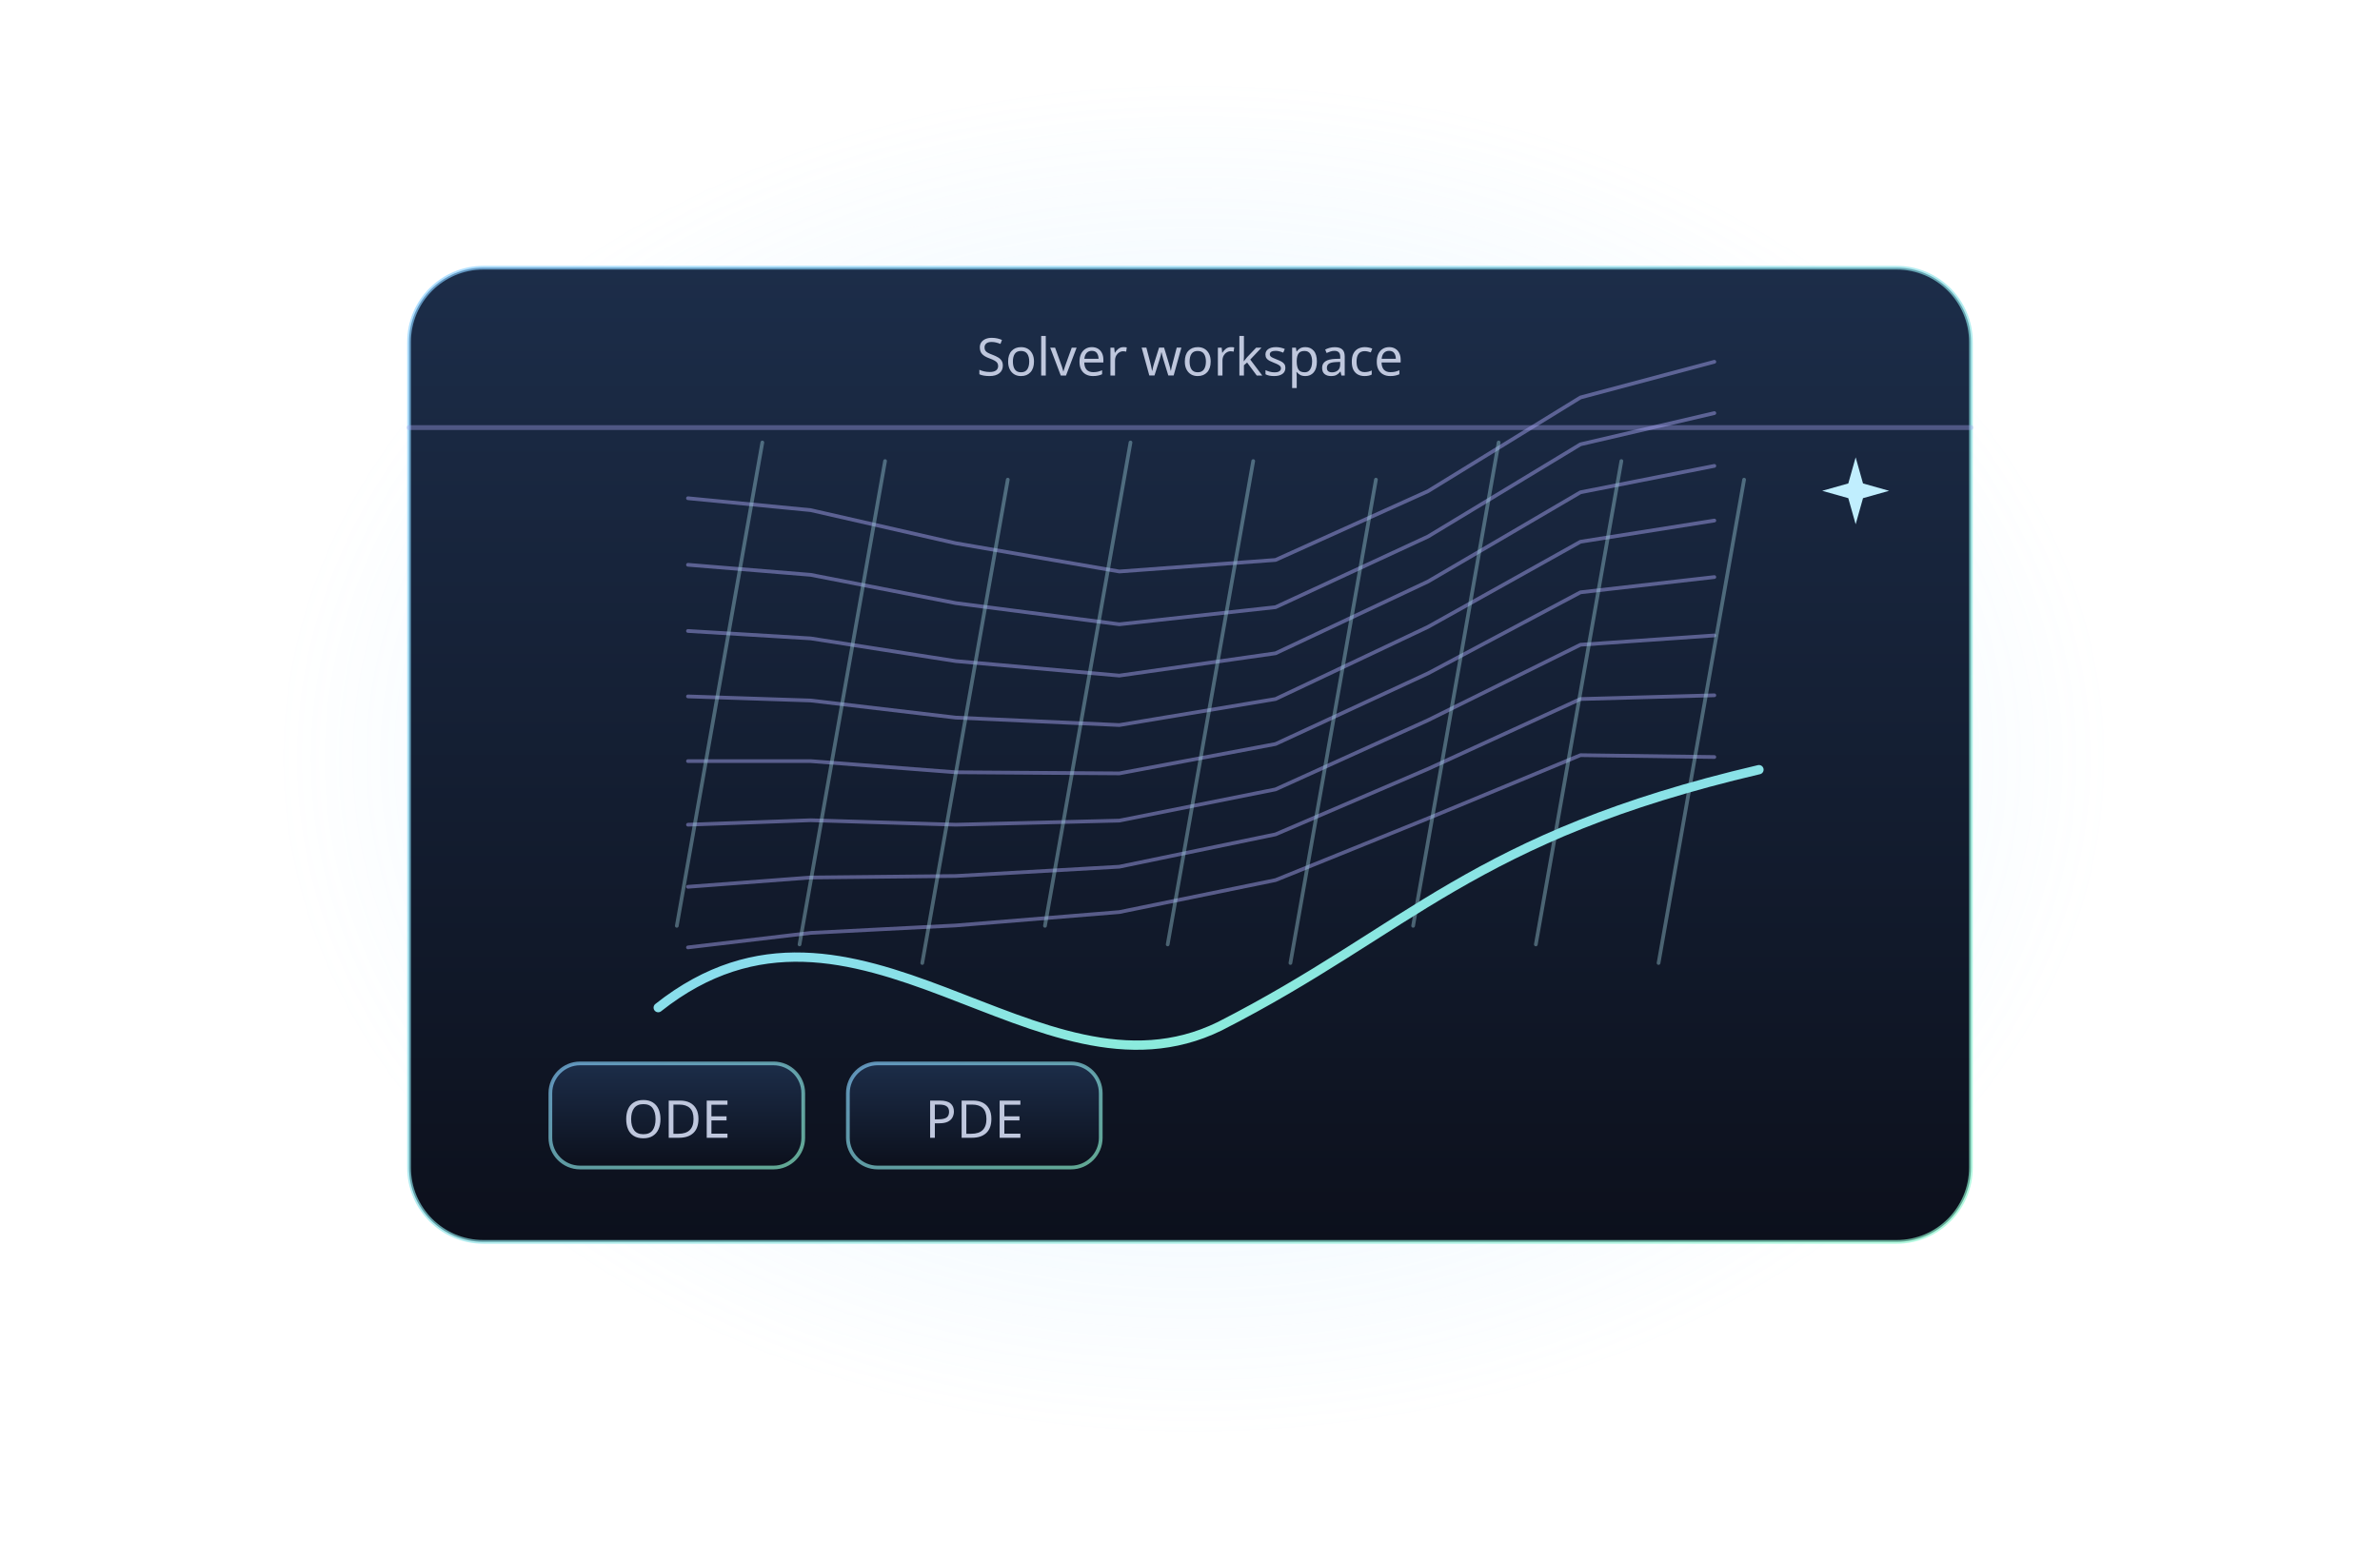
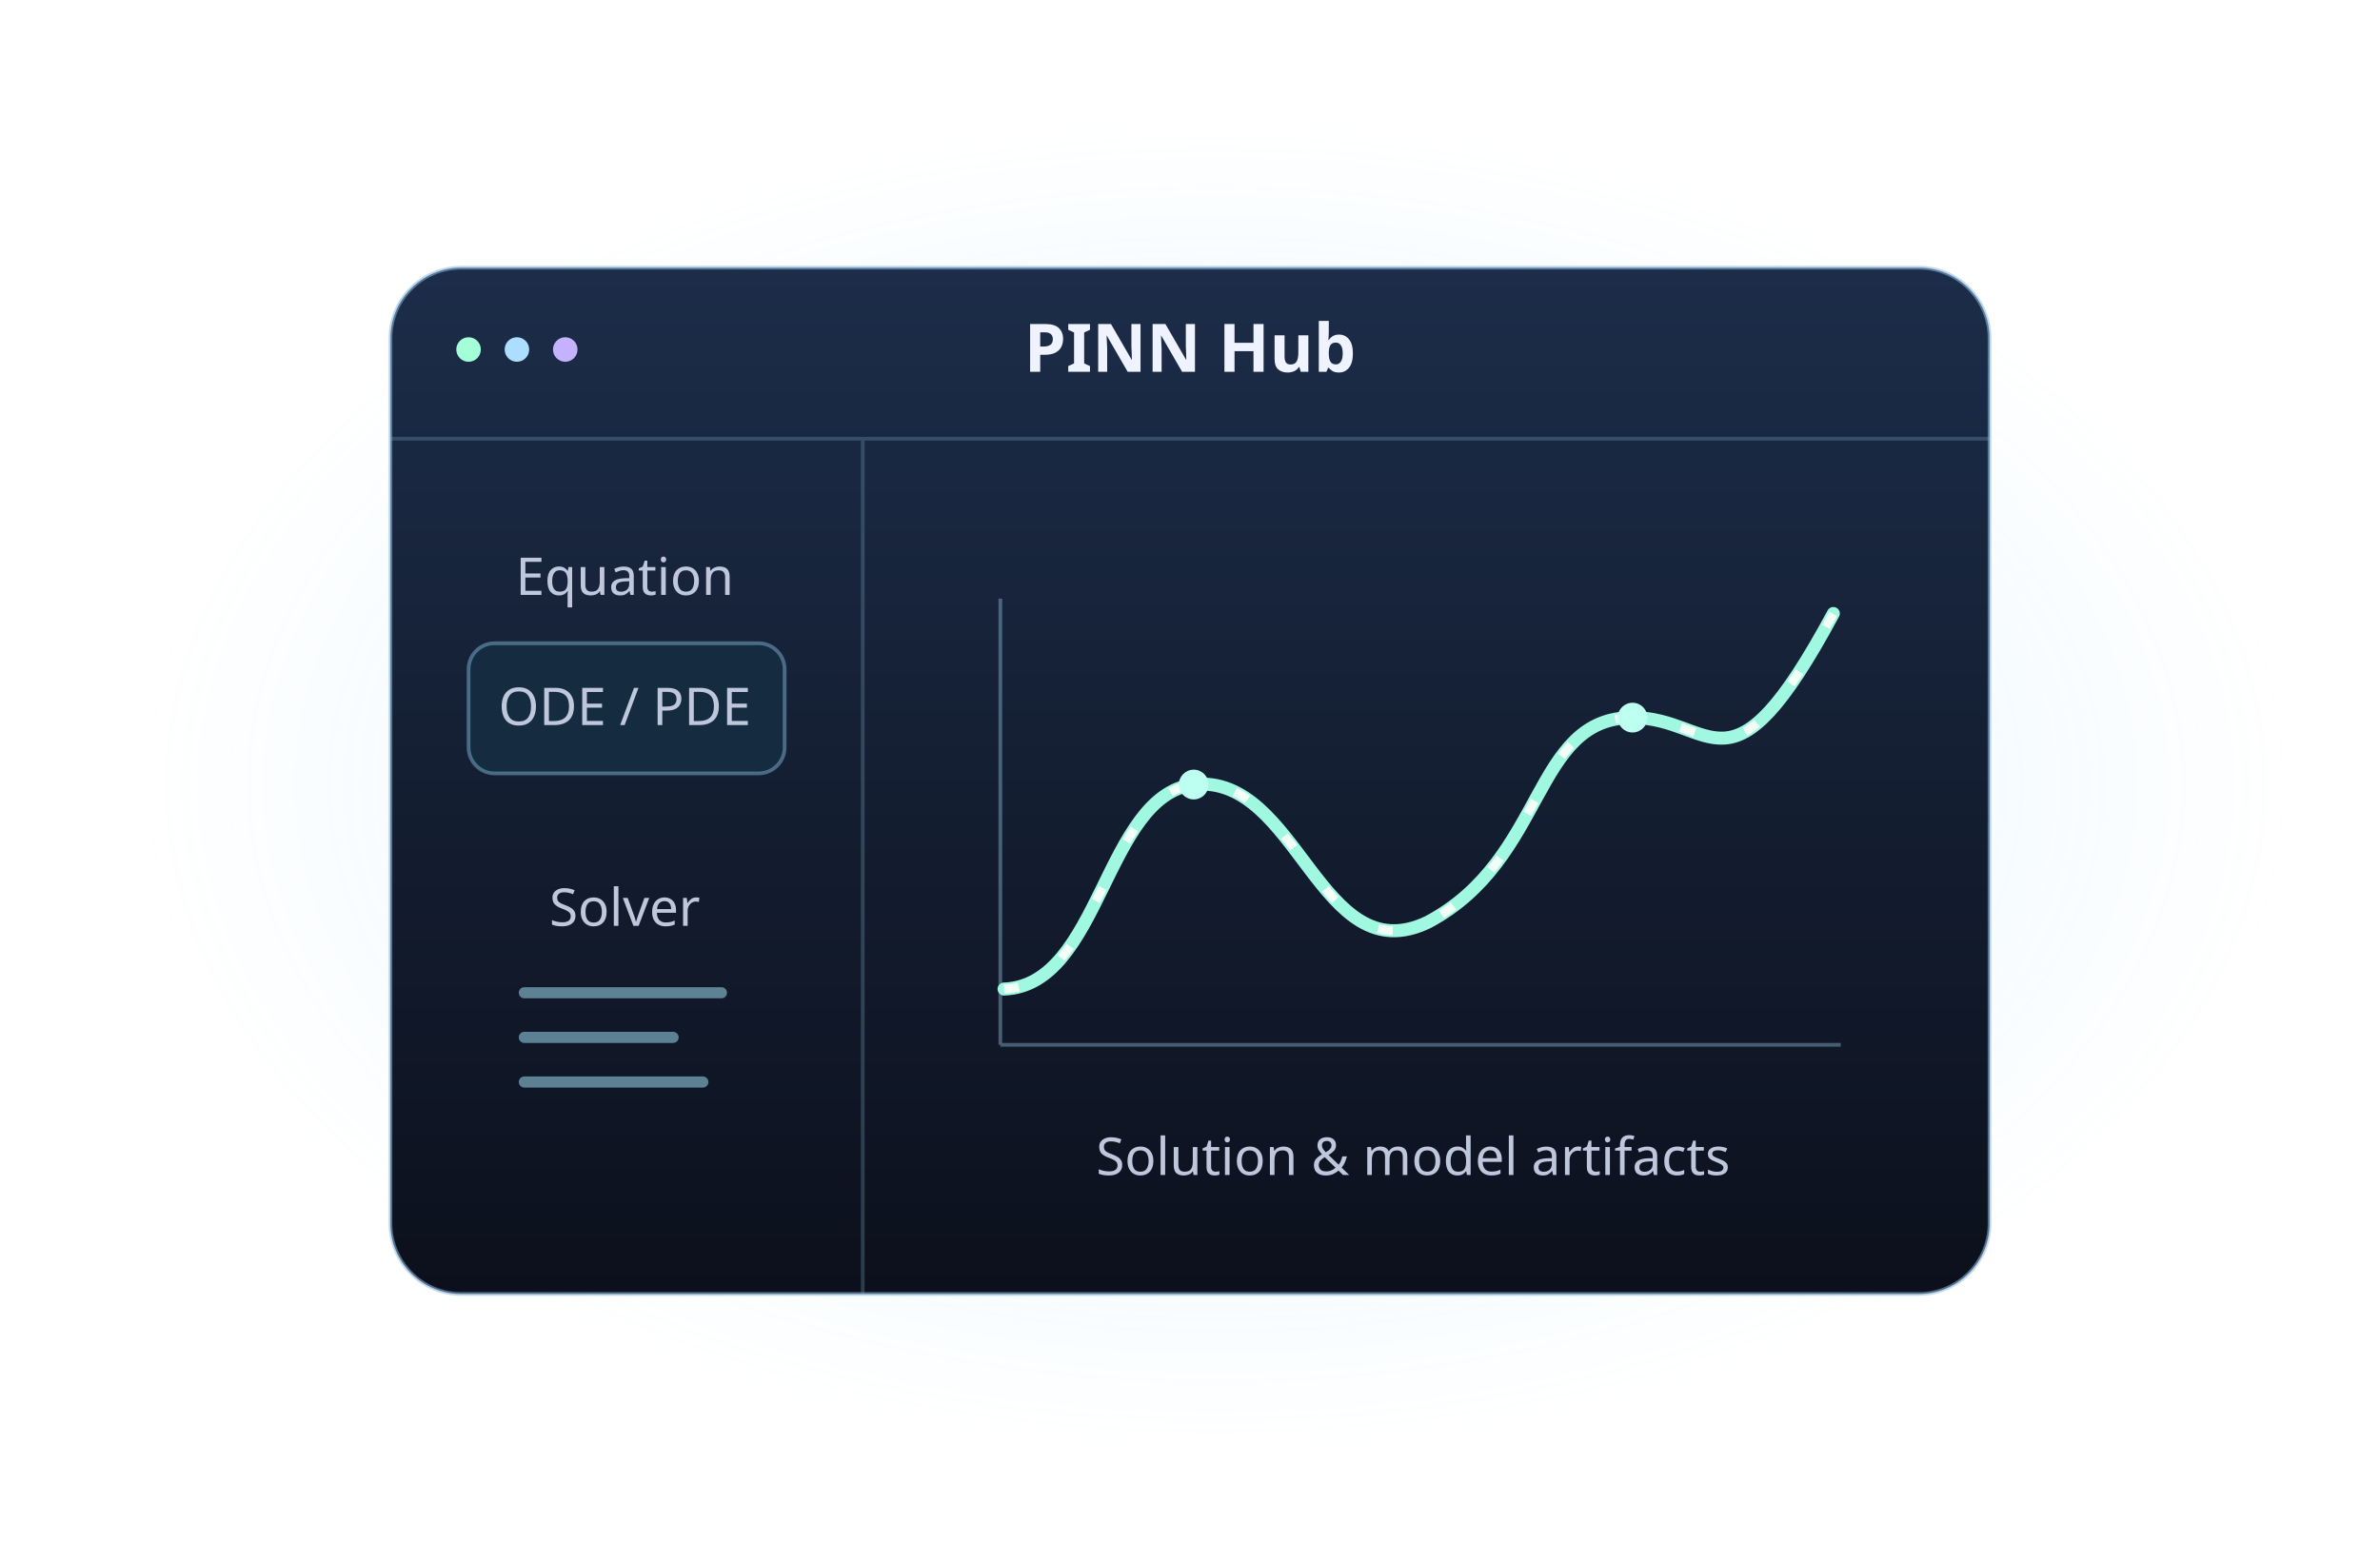
<svg xmlns="http://www.w3.org/2000/svg" viewBox="0 0 640 420" role="img" aria-labelledby="title">
  <defs>
    <linearGradient id="ink" x1="0" y1="0" x2="1" y2="1">
      <stop stop-color="#86cdff" />
      <stop offset="1" stop-color="#8df6cf" />
    </linearGradient>
    <linearGradient id="panel" x1="0" y1="0" x2="0" y2="1">
      <stop stop-color="#1c2d49" />
      <stop offset="1" stop-color="#0c101c" />
    </linearGradient>
    <radialGradient id="light">
      <stop stop-color="#86cdff" stop-opacity=".26" />
      <stop offset="1" stop-color="#86cdff" stop-opacity="0" />
    </radialGradient>
  </defs>
  <style>
  .label{font:600 18px system-ui,sans-serif;fill:#eff3ff}
  .fine{font:500 14px system-ui,sans-serif;fill:#bfc7dd}
  .pulse{stroke-dasharray:4 14;animation:flow 2.7s linear infinite}
  @keyframes flow{to{stroke-dashoffset:-36}}
  @media(prefers-reduced-motion:reduce){.pulse{animation:none}}
</style>
-   <ellipse cx="321" cy="204" rx="245" ry="183" fill="url(#light)" />
-   <rect x="110" y="72" width="420" height="262" rx="20" fill="url(#panel)" stroke="url(#ink)" stroke-opacity=".66" opacity="1" />
-   <path d="M110 115h420" fill="none" stroke="#a4a1ee" stroke-width="1.3" stroke-linecap="round" stroke-linejoin="round" opacity=".39" />
-   <text x="320" y="101" text-anchor="middle" class="fine">Solver workspace</text>
-   <path d="M185 134.0 218 137.2 257 146.1 301 153.7 343 150.6 384 132.1 425 106.9 461 97.3" fill="none" stroke="#a6a3f1" stroke-width="1" stroke-linecap="round" stroke-linejoin="round" opacity=".48" />
-   <path d="M185 151.9 218 154.6 257 162.2 301 167.9 343 163.3 384 144.3 425 119.5 461 111.1" fill="none" stroke="#a6a3f1" stroke-width="1" stroke-linecap="round" stroke-linejoin="round" opacity=".48" />
-   <path d="M185 169.7 218 171.7 257 177.8 301 181.7 343 175.7 384 156.4 425 132.4 461 125.3" fill="none" stroke="#a6a3f1" stroke-width="1" stroke-linecap="round" stroke-linejoin="round" opacity=".48" />
-   <path d="M185 187.3 218 188.4 257 193.0 301 195.0 343 188.0 384 168.6 425 145.7 461 140.0" fill="none" stroke="#a6a3f1" stroke-width="1" stroke-linecap="round" stroke-linejoin="round" opacity=".48" />
-   <path d="M185 204.7 218 204.7 257 207.7 301 208.0 343 200.1 384 181.1 425 159.3 461 155.2" fill="none" stroke="#a6a3f1" stroke-width="1" stroke-linecap="round" stroke-linejoin="round" opacity=".48" />
-   <path d="M185 221.8 218 220.6 257 221.8 301 220.7 343 212.3 384 193.7 425 173.4 461 170.9" fill="none" stroke="#a6a3f1" stroke-width="1" stroke-linecap="round" stroke-linejoin="round" opacity=".48" />
-   <path d="M185 238.5 218 236.0 257 235.6 301 233.1 343 224.4 384 206.8 425 188.0 461 187.0" fill="none" stroke="#a6a3f1" stroke-width="1" stroke-linecap="round" stroke-linejoin="round" opacity=".48" />
-   <path d="M185 254.8 218 250.9 257 248.9 301 245.3 343 236.7 384 220.1 425 203.1 461 203.6" fill="none" stroke="#a6a3f1" stroke-width="1" stroke-linecap="round" stroke-linejoin="round" opacity=".48" />
-   <path d="M205 119l-23 130" fill="none" stroke="#a7dce8" stroke-width="1" stroke-linecap="round" stroke-linejoin="round" opacity=".38" />
-   <path d="M238 124l-23 130" fill="none" stroke="#a7dce8" stroke-width="1" stroke-linecap="round" stroke-linejoin="round" opacity=".38" />
-   <path d="M271 129l-23 130" fill="none" stroke="#a7dce8" stroke-width="1" stroke-linecap="round" stroke-linejoin="round" opacity=".38" />
-   <path d="M304 119l-23 130" fill="none" stroke="#a7dce8" stroke-width="1" stroke-linecap="round" stroke-linejoin="round" opacity=".38" />
-   <path d="M337 124l-23 130" fill="none" stroke="#a7dce8" stroke-width="1" stroke-linecap="round" stroke-linejoin="round" opacity=".38" />
-   <path d="M370 129l-23 130" fill="none" stroke="#a7dce8" stroke-width="1" stroke-linecap="round" stroke-linejoin="round" opacity=".38" />
-   <path d="M403 119l-23 130" fill="none" stroke="#a7dce8" stroke-width="1" stroke-linecap="round" stroke-linejoin="round" opacity=".38" />
-   <path d="M436 124l-23 130" fill="none" stroke="#a7dce8" stroke-width="1" stroke-linecap="round" stroke-linejoin="round" opacity=".38" />
-   <path d="M469 129l-23 130" fill="none" stroke="#a7dce8" stroke-width="1" stroke-linecap="round" stroke-linejoin="round" opacity=".38" />
-   <path d="M177 271c53-42 102 29 151 5 51-26 68-51 145-69" fill="none" stroke="url(#ink)" stroke-width="2.5" stroke-linecap="round" stroke-linejoin="round" />
-   <rect x="148" y="286" width="68" height="28" rx="8" fill="url(#panel)" stroke="url(#ink)" stroke-opacity=".66" opacity="1" />
-   <text x="182" y="306" text-anchor="middle" class="fine">ODE</text>
-   <rect x="228" y="286" width="68" height="28" rx="8" fill="url(#panel)" stroke="url(#ink)" stroke-opacity=".66" opacity="1" />
-   <text x="262" y="306" text-anchor="middle" class="fine">PDE</text>
-   <path d="M499 123l1.98 7.02 7.02 1.98-7.02 1.98-1.98 7.02-1.98-7.02-7.02-1.98 7.02-1.98z" fill="#c0eefe" />
+   <ellipse cx="327" cy="211" rx="289" ry="177" fill="url(#light)" />
+   <rect x="105" y="72" width="430" height="276" rx="19" fill="url(#panel)" stroke="#8bb7dd" stroke-opacity=".55" />
+   <path d="M105 118h430m-303 0v230" stroke="#88b2d2" stroke-opacity=".27" />
+   <circle cx="126" cy="94" r="3.3" fill="#a4ffd9" />
+   <circle cx="139" cy="94" r="3.3" fill="#acdfff" />
+   <circle cx="152" cy="94" r="3.3" fill="#c5b2ff" />
+   <text x="320" y="100" text-anchor="middle" class="label">PINN Hub</text>
+   <text x="168" y="160" text-anchor="middle" class="fine">Equation</text>
+   <rect x="126" y="173" width="85" height="35" rx="7" fill="#142b40" stroke="#83b8d4" stroke-opacity=".48" />
+   <text x="168" y="195" text-anchor="middle" class="fine">ODE / PDE</text>
+   <text x="168" y="249" text-anchor="middle" class="fine">Solver</text>
+   <path d="M141 267h53m-53 12h40m-40 12h48" stroke="#9bd9ed" stroke-opacity=".55" stroke-linecap="round" stroke-width="3" />
+   <path d="M269 281h226m-226 0v-120" fill="none" stroke="#8ab8d5" stroke-opacity=".44" />
+   <path d="M270 266c26-1 27-52 51-55 28-3 34 51 63 37 32-17 28-55 55-55 22 0 26 24 54-28" fill="none" stroke="#9ff8df" stroke-width="3.5" stroke-linecap="round" />
+   <path d="M270 266c26-1 27-52 51-55 28-3 34 51 63 37 32-17 28-55 55-55 22 0 26 24 54-28" fill="none" stroke="#f1fff7" stroke-width="2.4" class="pulse" />
+   <circle cx="321" cy="211" r="4" fill="#bdfff0" />
+   <circle cx="439" cy="193" r="4" fill="#bdfff0" />
+   <text x="380" y="316" text-anchor="middle" class="fine">Solution &amp; model artifacts</text>
</svg>
